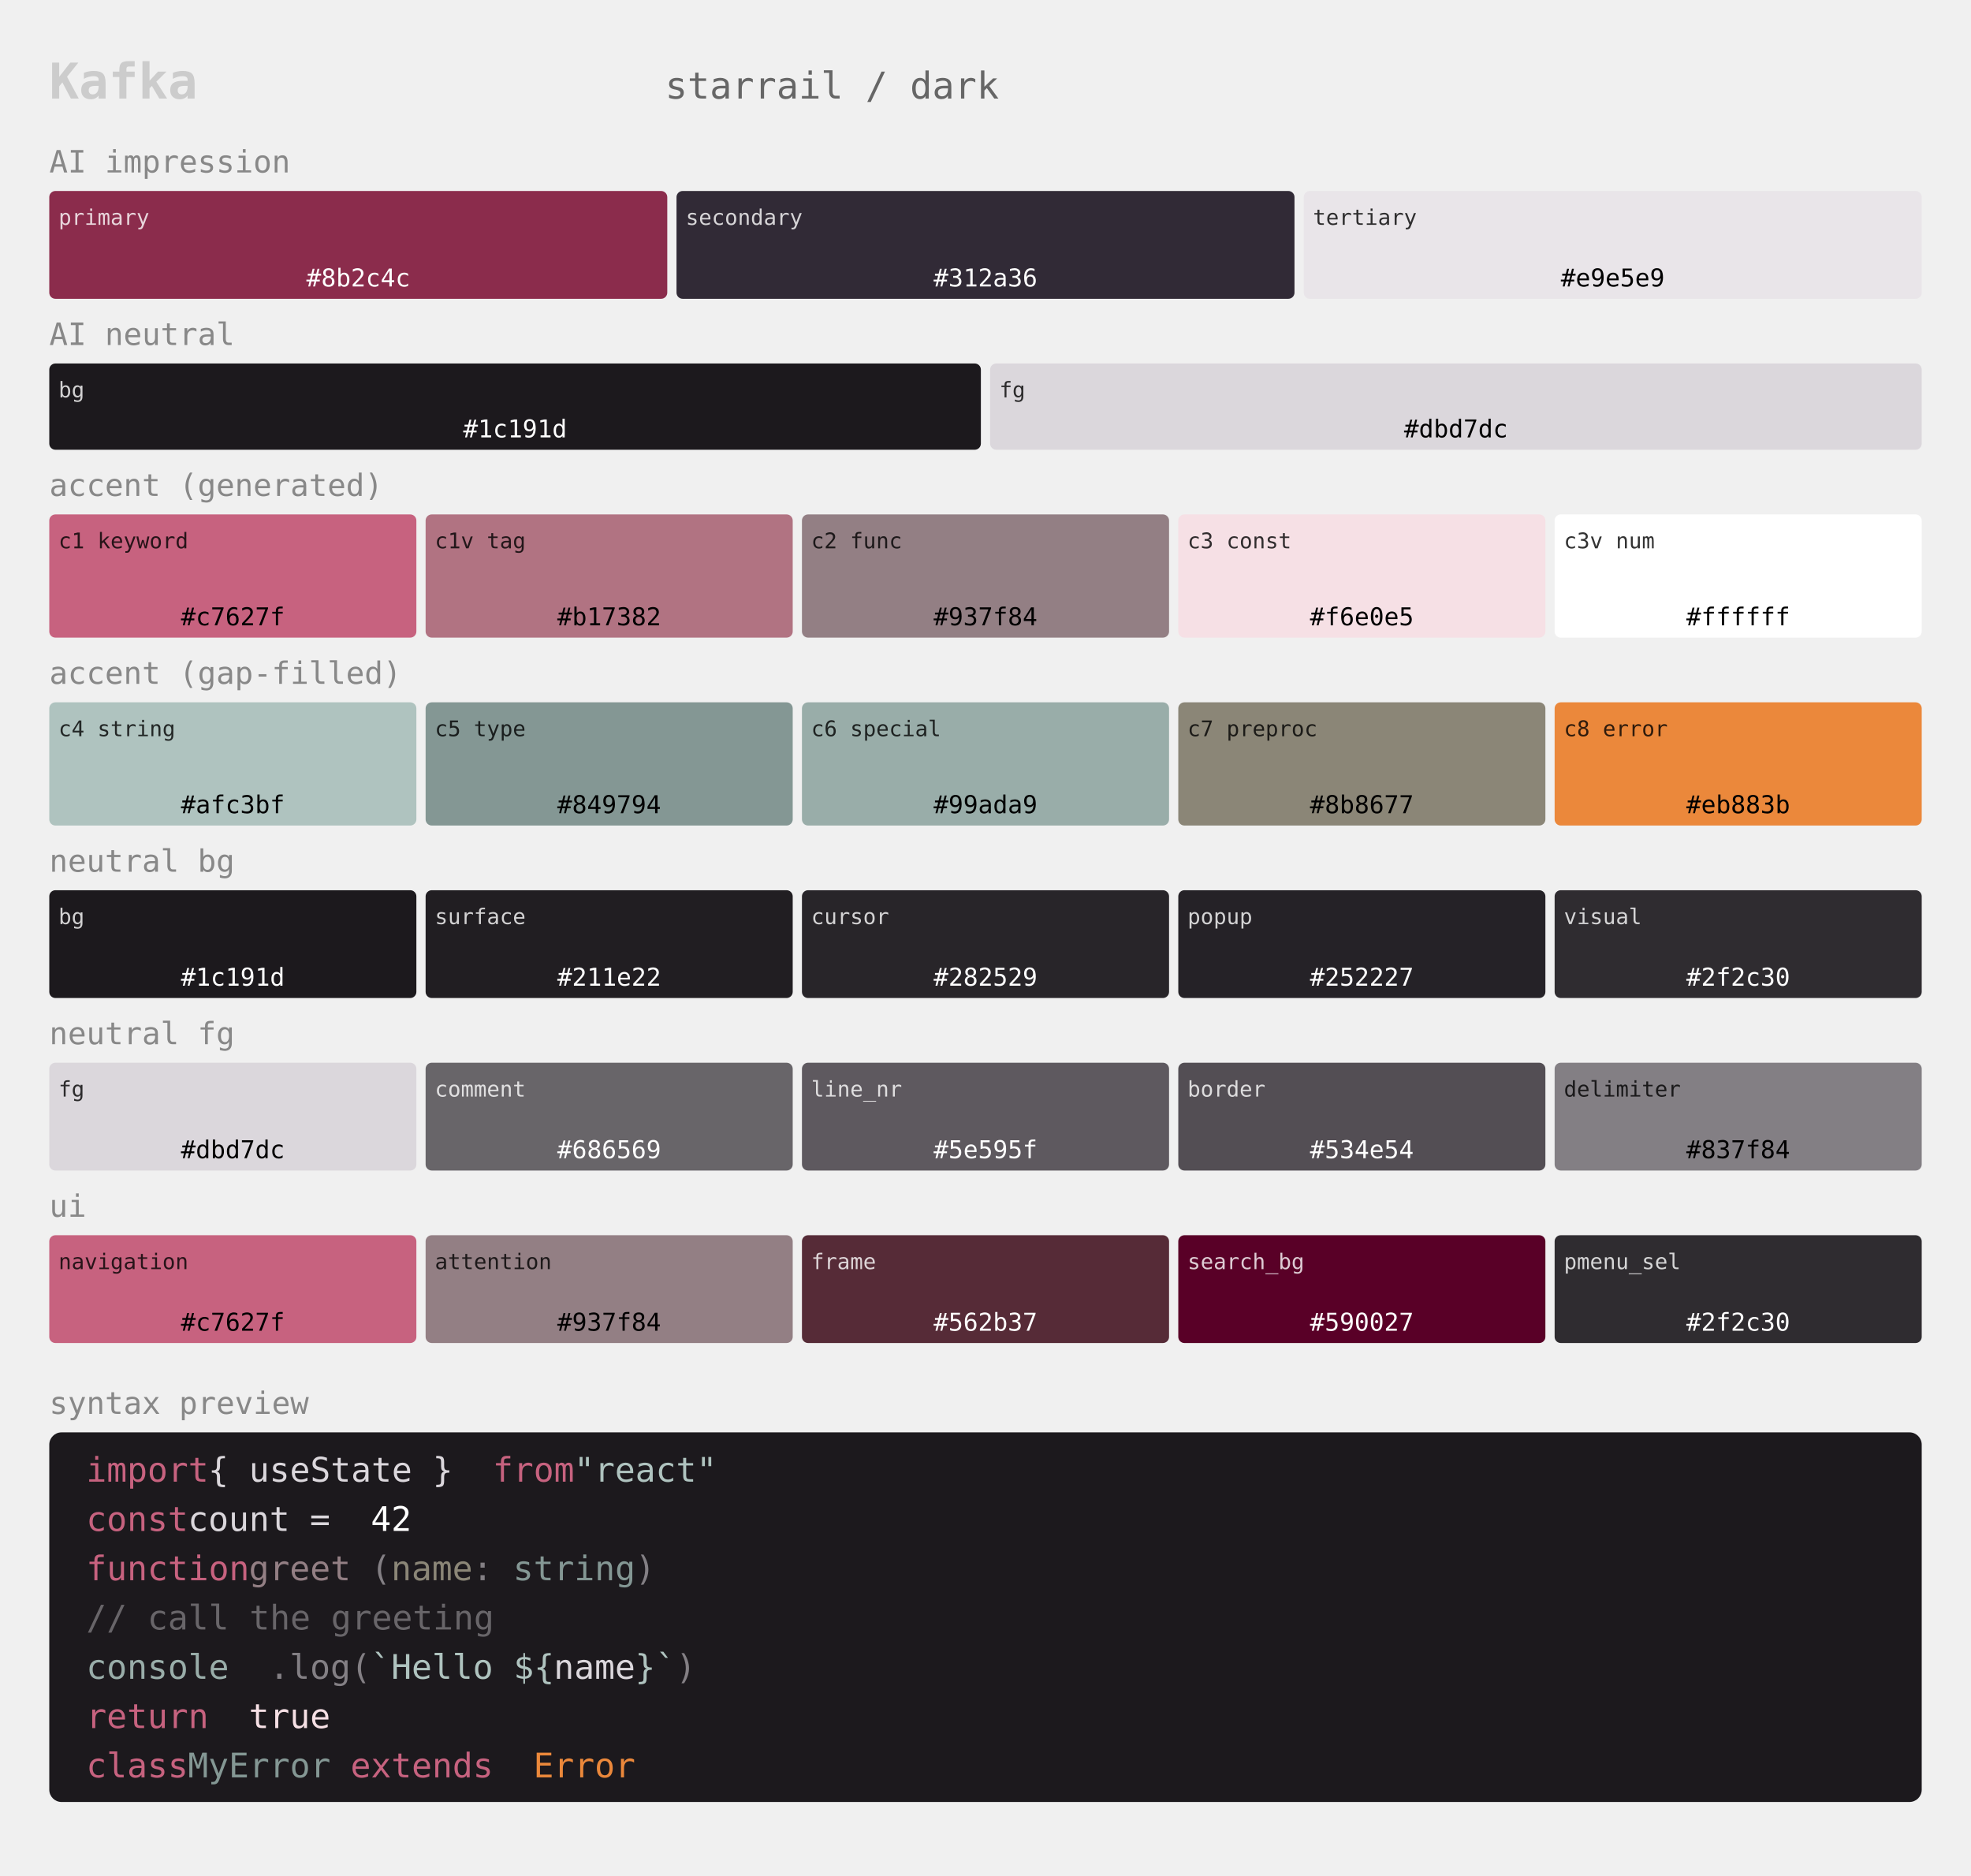
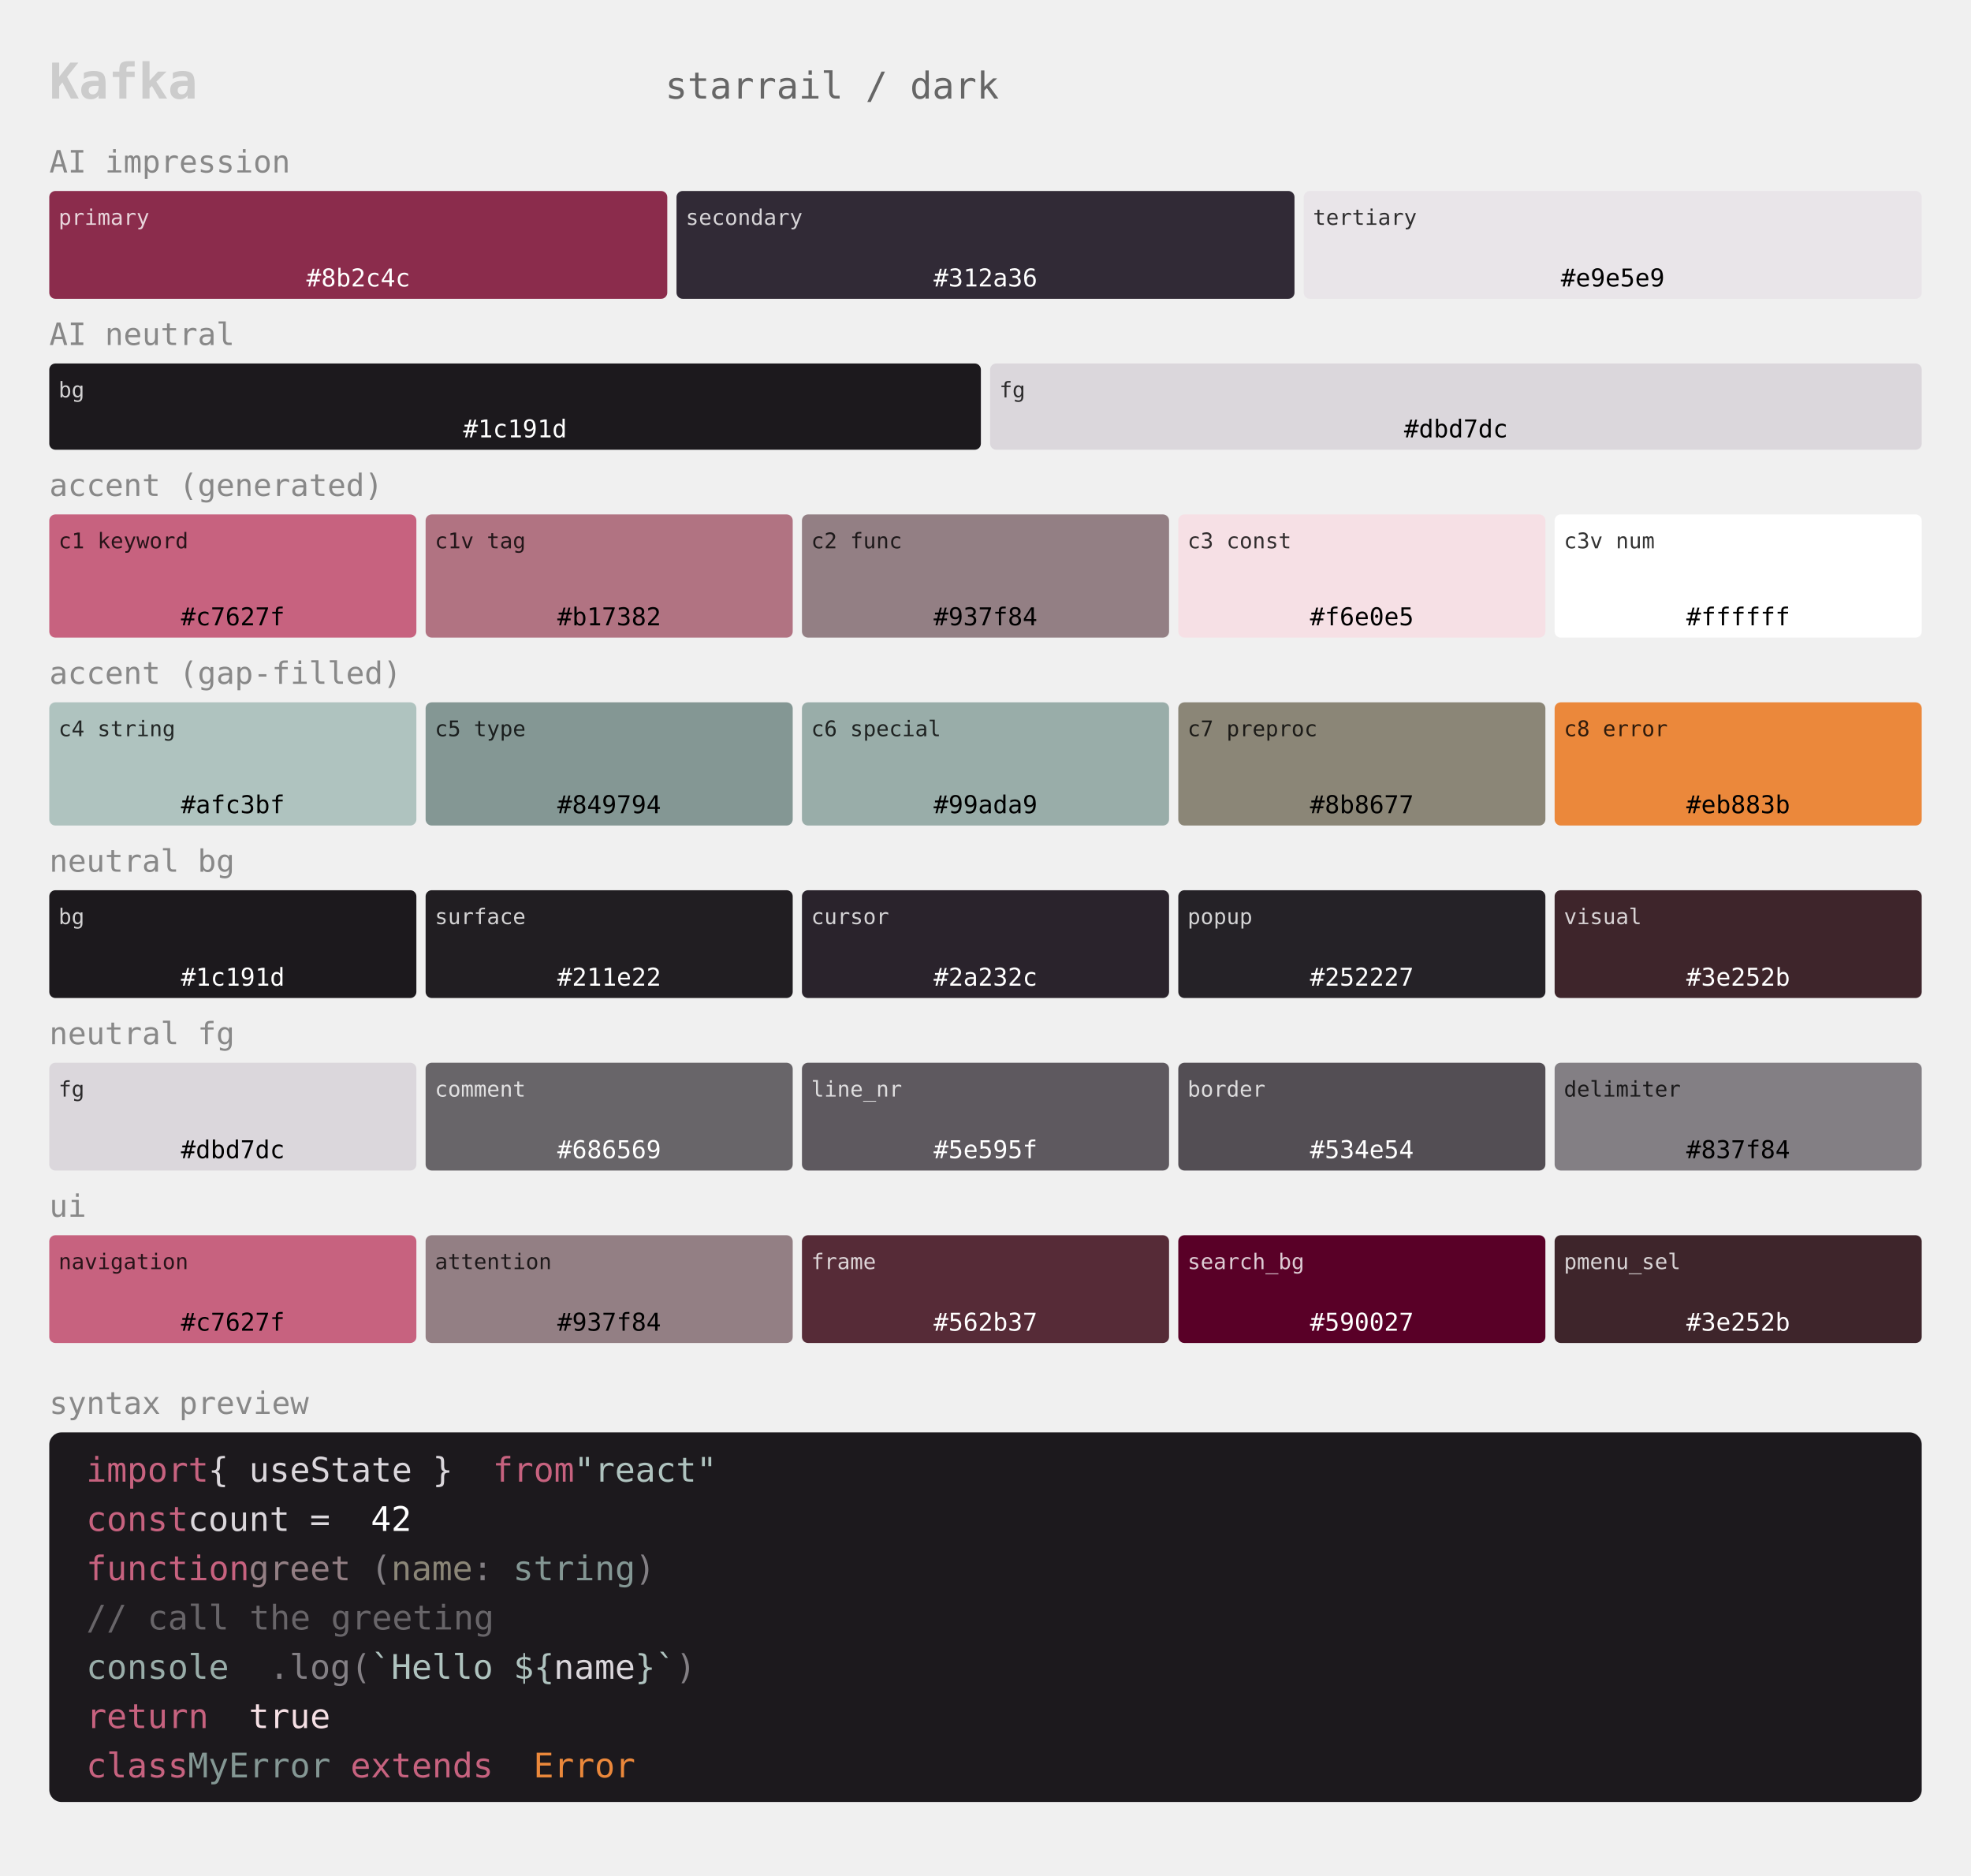
<svg xmlns="http://www.w3.org/2000/svg" width="640" height="609" style="background:#0a0a0a; font-family:ui-monospace,monospace;">
  <text x="16" y="32" fill="#ccc" font-size="16" font-weight="bold">Kafka</text>
  <text x="216" y="32" fill="#666" font-size="12">starrail / dark</text>
  <text x="16" y="56" fill="#888" font-size="10">AI impression</text>
  <rect x="16" y="62" width="200.667" height="35" fill="#8b2c4c" rx="2" />
  <text x="19" y="73" fill="#ffffff" font-size="7" opacity="0.8">primary</text>
  <text x="116.333" y="93" fill="#ffffff" font-size="8" text-anchor="middle">#8b2c4c</text>
  <rect x="219.667" y="62" width="200.667" height="35" fill="#312a36" rx="2" />
  <text x="222.667" y="73" fill="#ffffff" font-size="7" opacity="0.8">secondary</text>
  <text x="320" y="93" fill="#ffffff" font-size="8" text-anchor="middle">#312a36</text>
  <rect x="423.333" y="62" width="200.667" height="35" fill="#e9e5e9" rx="2" />
  <text x="426.333" y="73" fill="#000000" font-size="7" opacity="0.8">tertiary</text>
  <text x="523.667" y="93" fill="#000000" font-size="8" text-anchor="middle">#e9e5e9</text>
  <text x="16" y="112" fill="#888" font-size="10">AI neutral</text>
  <rect x="16" y="118" width="302.5" height="28" fill="#1c191d" rx="2" />
  <text x="19" y="129" fill="#ffffff" font-size="7" opacity="0.8">bg</text>
  <text x="167.25" y="142" fill="#ffffff" font-size="8" text-anchor="middle">#1c191d</text>
  <rect x="321.5" y="118" width="302.5" height="28" fill="#dbd7dc" rx="2" />
  <text x="324.5" y="129" fill="#000000" font-size="7" opacity="0.8">fg</text>
  <text x="472.75" y="142" fill="#000000" font-size="8" text-anchor="middle">#dbd7dc</text>
  <text x="16" y="161" fill="#888" font-size="10">accent (generated)</text>
  <rect x="16" y="167" width="119.2" height="40" fill="#c7627f" rx="2" />
  <text x="19" y="178" fill="#000000" font-size="7" opacity="0.8">c1 keyword</text>
  <text x="75.6" y="203" fill="#000000" font-size="8" text-anchor="middle">#c7627f</text>
  <rect x="138.2" y="167" width="119.2" height="40" fill="#b17382" rx="2" />
  <text x="141.2" y="178" fill="#000000" font-size="7" opacity="0.8">c1v tag</text>
  <text x="197.8" y="203" fill="#000000" font-size="8" text-anchor="middle">#b17382</text>
  <rect x="260.4" y="167" width="119.2" height="40" fill="#937f84" rx="2" />
  <text x="263.4" y="178" fill="#000000" font-size="7" opacity="0.8">c2 func</text>
  <text x="320" y="203" fill="#000000" font-size="8" text-anchor="middle">#937f84</text>
  <rect x="382.6" y="167" width="119.2" height="40" fill="#f6e0e5" rx="2" />
  <text x="385.6" y="178" fill="#000000" font-size="7" opacity="0.8">c3 const</text>
  <text x="442.2" y="203" fill="#000000" font-size="8" text-anchor="middle">#f6e0e5</text>
  <rect x="504.8" y="167" width="119.2" height="40" fill="#ffffff" rx="2" />
  <text x="507.8" y="178" fill="#000000" font-size="7" opacity="0.8">c3v num</text>
  <text x="564.4" y="203" fill="#000000" font-size="8" text-anchor="middle">#ffffff</text>
  <text x="16" y="222" fill="#888" font-size="10">accent (gap-filled)</text>
  <rect x="16" y="228" width="119.2" height="40" fill="#afc3bf" rx="2" />
  <text x="19" y="239" fill="#000000" font-size="7" opacity="0.8">c4 string</text>
  <text x="75.6" y="264" fill="#000000" font-size="8" text-anchor="middle">#afc3bf</text>
  <rect x="138.2" y="228" width="119.2" height="40" fill="#849794" rx="2" />
  <text x="141.2" y="239" fill="#000000" font-size="7" opacity="0.8">c5 type</text>
  <text x="197.8" y="264" fill="#000000" font-size="8" text-anchor="middle">#849794</text>
  <rect x="260.4" y="228" width="119.2" height="40" fill="#99ada9" rx="2" />
  <text x="263.4" y="239" fill="#000000" font-size="7" opacity="0.8">c6 special</text>
  <text x="320" y="264" fill="#000000" font-size="8" text-anchor="middle">#99ada9</text>
  <rect x="382.6" y="228" width="119.2" height="40" fill="#8b8677" rx="2" />
  <text x="385.6" y="239" fill="#000000" font-size="7" opacity="0.8">c7 preproc</text>
  <text x="442.2" y="264" fill="#000000" font-size="8" text-anchor="middle">#8b8677</text>
  <rect x="504.8" y="228" width="119.2" height="40" fill="#eb883b" rx="2" />
  <text x="507.8" y="239" fill="#000000" font-size="7" opacity="0.8">c8 error</text>
  <text x="564.4" y="264" fill="#000000" font-size="8" text-anchor="middle">#eb883b</text>
  <text x="16" y="283" fill="#888" font-size="10">neutral bg</text>
  <rect x="16" y="289" width="119.2" height="35" fill="#1c191d" rx="2" />
  <text x="19" y="300" fill="#ffffff" font-size="7" opacity="0.8">bg</text>
  <text x="75.6" y="320" fill="#ffffff" font-size="8" text-anchor="middle">#1c191d</text>
  <rect x="138.2" y="289" width="119.2" height="35" fill="#211e22" rx="2" />
  <text x="141.2" y="300" fill="#ffffff" font-size="7" opacity="0.8">surface</text>
  <text x="197.8" y="320" fill="#ffffff" font-size="8" text-anchor="middle">#211e22</text>
-   <rect x="260.4" y="289" width="119.2" height="35" fill="#282529" rx="2" />
+   <rect x="260.4" y="289" width="119.2" height="35" fill="#2a232c" rx="2" />
  <text x="263.4" y="300" fill="#ffffff" font-size="7" opacity="0.8">cursor</text>
-   <text x="320" y="320" fill="#ffffff" font-size="8" text-anchor="middle">#282529</text>
+   <text x="320" y="320" fill="#ffffff" font-size="8" text-anchor="middle">#2a232c</text>
  <rect x="382.6" y="289" width="119.2" height="35" fill="#252227" rx="2" />
  <text x="385.6" y="300" fill="#ffffff" font-size="7" opacity="0.8">popup</text>
  <text x="442.2" y="320" fill="#ffffff" font-size="8" text-anchor="middle">#252227</text>
-   <rect x="504.8" y="289" width="119.2" height="35" fill="#2f2c30" rx="2" />
+   <rect x="504.8" y="289" width="119.2" height="35" fill="#3e252b" rx="2" />
  <text x="507.8" y="300" fill="#ffffff" font-size="7" opacity="0.8">visual</text>
-   <text x="564.4" y="320" fill="#ffffff" font-size="8" text-anchor="middle">#2f2c30</text>
+   <text x="564.4" y="320" fill="#ffffff" font-size="8" text-anchor="middle">#3e252b</text>
  <text x="16" y="339" fill="#888" font-size="10">neutral fg</text>
  <rect x="16" y="345" width="119.2" height="35" fill="#dbd7dc" rx="2" />
  <text x="19" y="356" fill="#000000" font-size="7" opacity="0.8">fg</text>
  <text x="75.6" y="376" fill="#000000" font-size="8" text-anchor="middle">#dbd7dc</text>
  <rect x="138.2" y="345" width="119.2" height="35" fill="#686569" rx="2" />
  <text x="141.2" y="356" fill="#ffffff" font-size="7" opacity="0.8">comment</text>
  <text x="197.8" y="376" fill="#ffffff" font-size="8" text-anchor="middle">#686569</text>
  <rect x="260.4" y="345" width="119.2" height="35" fill="#5e595f" rx="2" />
  <text x="263.4" y="356" fill="#ffffff" font-size="7" opacity="0.8">line_nr</text>
  <text x="320" y="376" fill="#ffffff" font-size="8" text-anchor="middle">#5e595f</text>
  <rect x="382.6" y="345" width="119.2" height="35" fill="#534e54" rx="2" />
  <text x="385.6" y="356" fill="#ffffff" font-size="7" opacity="0.8">border</text>
  <text x="442.2" y="376" fill="#ffffff" font-size="8" text-anchor="middle">#534e54</text>
  <rect x="504.8" y="345" width="119.2" height="35" fill="#837f84" rx="2" />
  <text x="507.8" y="356" fill="#000000" font-size="7" opacity="0.8">delimiter</text>
  <text x="564.4" y="376" fill="#000000" font-size="8" text-anchor="middle">#837f84</text>
  <text x="16" y="395" fill="#888" font-size="10">ui</text>
  <rect x="16" y="401" width="119.2" height="35" fill="#c7627f" rx="2" />
  <text x="19" y="412" fill="#000000" font-size="7" opacity="0.8">navigation</text>
  <text x="75.6" y="432" fill="#000000" font-size="8" text-anchor="middle">#c7627f</text>
  <rect x="138.2" y="401" width="119.2" height="35" fill="#937f84" rx="2" />
  <text x="141.2" y="412" fill="#000000" font-size="7" opacity="0.8">attention</text>
  <text x="197.8" y="432" fill="#000000" font-size="8" text-anchor="middle">#937f84</text>
  <rect x="260.4" y="401" width="119.2" height="35" fill="#562b37" rx="2" />
  <text x="263.4" y="412" fill="#ffffff" font-size="7" opacity="0.8">frame</text>
  <text x="320" y="432" fill="#ffffff" font-size="8" text-anchor="middle">#562b37</text>
  <rect x="382.6" y="401" width="119.2" height="35" fill="#590027" rx="2" />
  <text x="385.6" y="412" fill="#ffffff" font-size="7" opacity="0.8">search_bg</text>
  <text x="442.2" y="432" fill="#ffffff" font-size="8" text-anchor="middle">#590027</text>
-   <rect x="504.8" y="401" width="119.2" height="35" fill="#2f2c30" rx="2" />
+   <rect x="504.8" y="401" width="119.2" height="35" fill="#3e252b" rx="2" />
  <text x="507.8" y="412" fill="#ffffff" font-size="7" opacity="0.8">pmenu_sel</text>
-   <text x="564.4" y="432" fill="#ffffff" font-size="8" text-anchor="middle">#2f2c30</text>
+   <text x="564.4" y="432" fill="#ffffff" font-size="8" text-anchor="middle">#3e252b</text>
  <text x="16" y="459" fill="#888" font-size="10">syntax preview</text>
  <rect x="16" y="465" width="608" height="120" fill="#1c191d" rx="4" />
  <text x="28" y="481" fill="#c7627f" font-size="11" font-family="monospace">import</text>
  <text x="67.6" y="481" fill="#dbd7dc" font-size="11" font-family="monospace"> { useState } </text>
  <text x="160" y="481" fill="#c7627f" font-size="11" font-family="monospace">from</text>
  <text x="186.4" y="481" fill="#afc3bf" font-size="11" font-family="monospace"> "react"</text>
  <text x="28" y="497" fill="#c7627f" font-size="11" font-family="monospace">const</text>
  <text x="61" y="497" fill="#dbd7dc" font-size="11" font-family="monospace"> count</text>
  <text x="100.6" y="497" fill="#dbd7dc" font-size="11" font-family="monospace"> = </text>
  <text x="120.4" y="497" fill="#ffffff" font-size="11" font-family="monospace">42</text>
  <text x="28" y="513" fill="#c7627f" font-size="11" font-family="monospace">function</text>
  <text x="80.8" y="513" fill="#937f84" font-size="11" font-family="monospace"> greet</text>
  <text x="120.4" y="513" fill="#837f84" font-size="11" font-family="monospace">(</text>
  <text x="127" y="513" fill="#8b8677" font-size="11" font-family="monospace">name</text>
  <text x="153.4" y="513" fill="#837f84" font-size="11" font-family="monospace">: </text>
  <text x="166.6" y="513" fill="#849794" font-size="11" font-family="monospace">string</text>
  <text x="206.2" y="513" fill="#837f84" font-size="11" font-family="monospace">)</text>
  <text x="28" y="529" fill="#686569" font-size="11" font-family="monospace">  // call the greeting</text>
  <text x="28" y="545" fill="#99ada9" font-size="11" font-family="monospace">  console</text>
  <text x="87.4" y="545" fill="#837f84" font-size="11" font-family="monospace">.log(</text>
  <text x="120.4" y="545" fill="#afc3bf" font-size="11" font-family="monospace">`Hello ${</text>
  <text x="179.8" y="545" fill="#dbd7dc" font-size="11" font-family="monospace">name</text>
  <text x="206.2" y="545" fill="#afc3bf" font-size="11" font-family="monospace">}`</text>
  <text x="219.4" y="545" fill="#837f84" font-size="11" font-family="monospace">)</text>
  <text x="28" y="561" fill="#c7627f" font-size="11" font-family="monospace">  return</text>
  <text x="80.8" y="561" fill="#f6e0e5" font-size="11" font-family="monospace"> true</text>
  <text x="28" y="577" fill="#c7627f" font-size="11" font-family="monospace">class</text>
  <text x="61" y="577" fill="#849794" font-size="11" font-family="monospace"> MyError</text>
  <text x="113.8" y="577" fill="#c7627f" font-size="11" font-family="monospace"> extends </text>
  <text x="173.2" y="577" fill="#eb883b" font-size="11" font-family="monospace">Error</text>
</svg>
